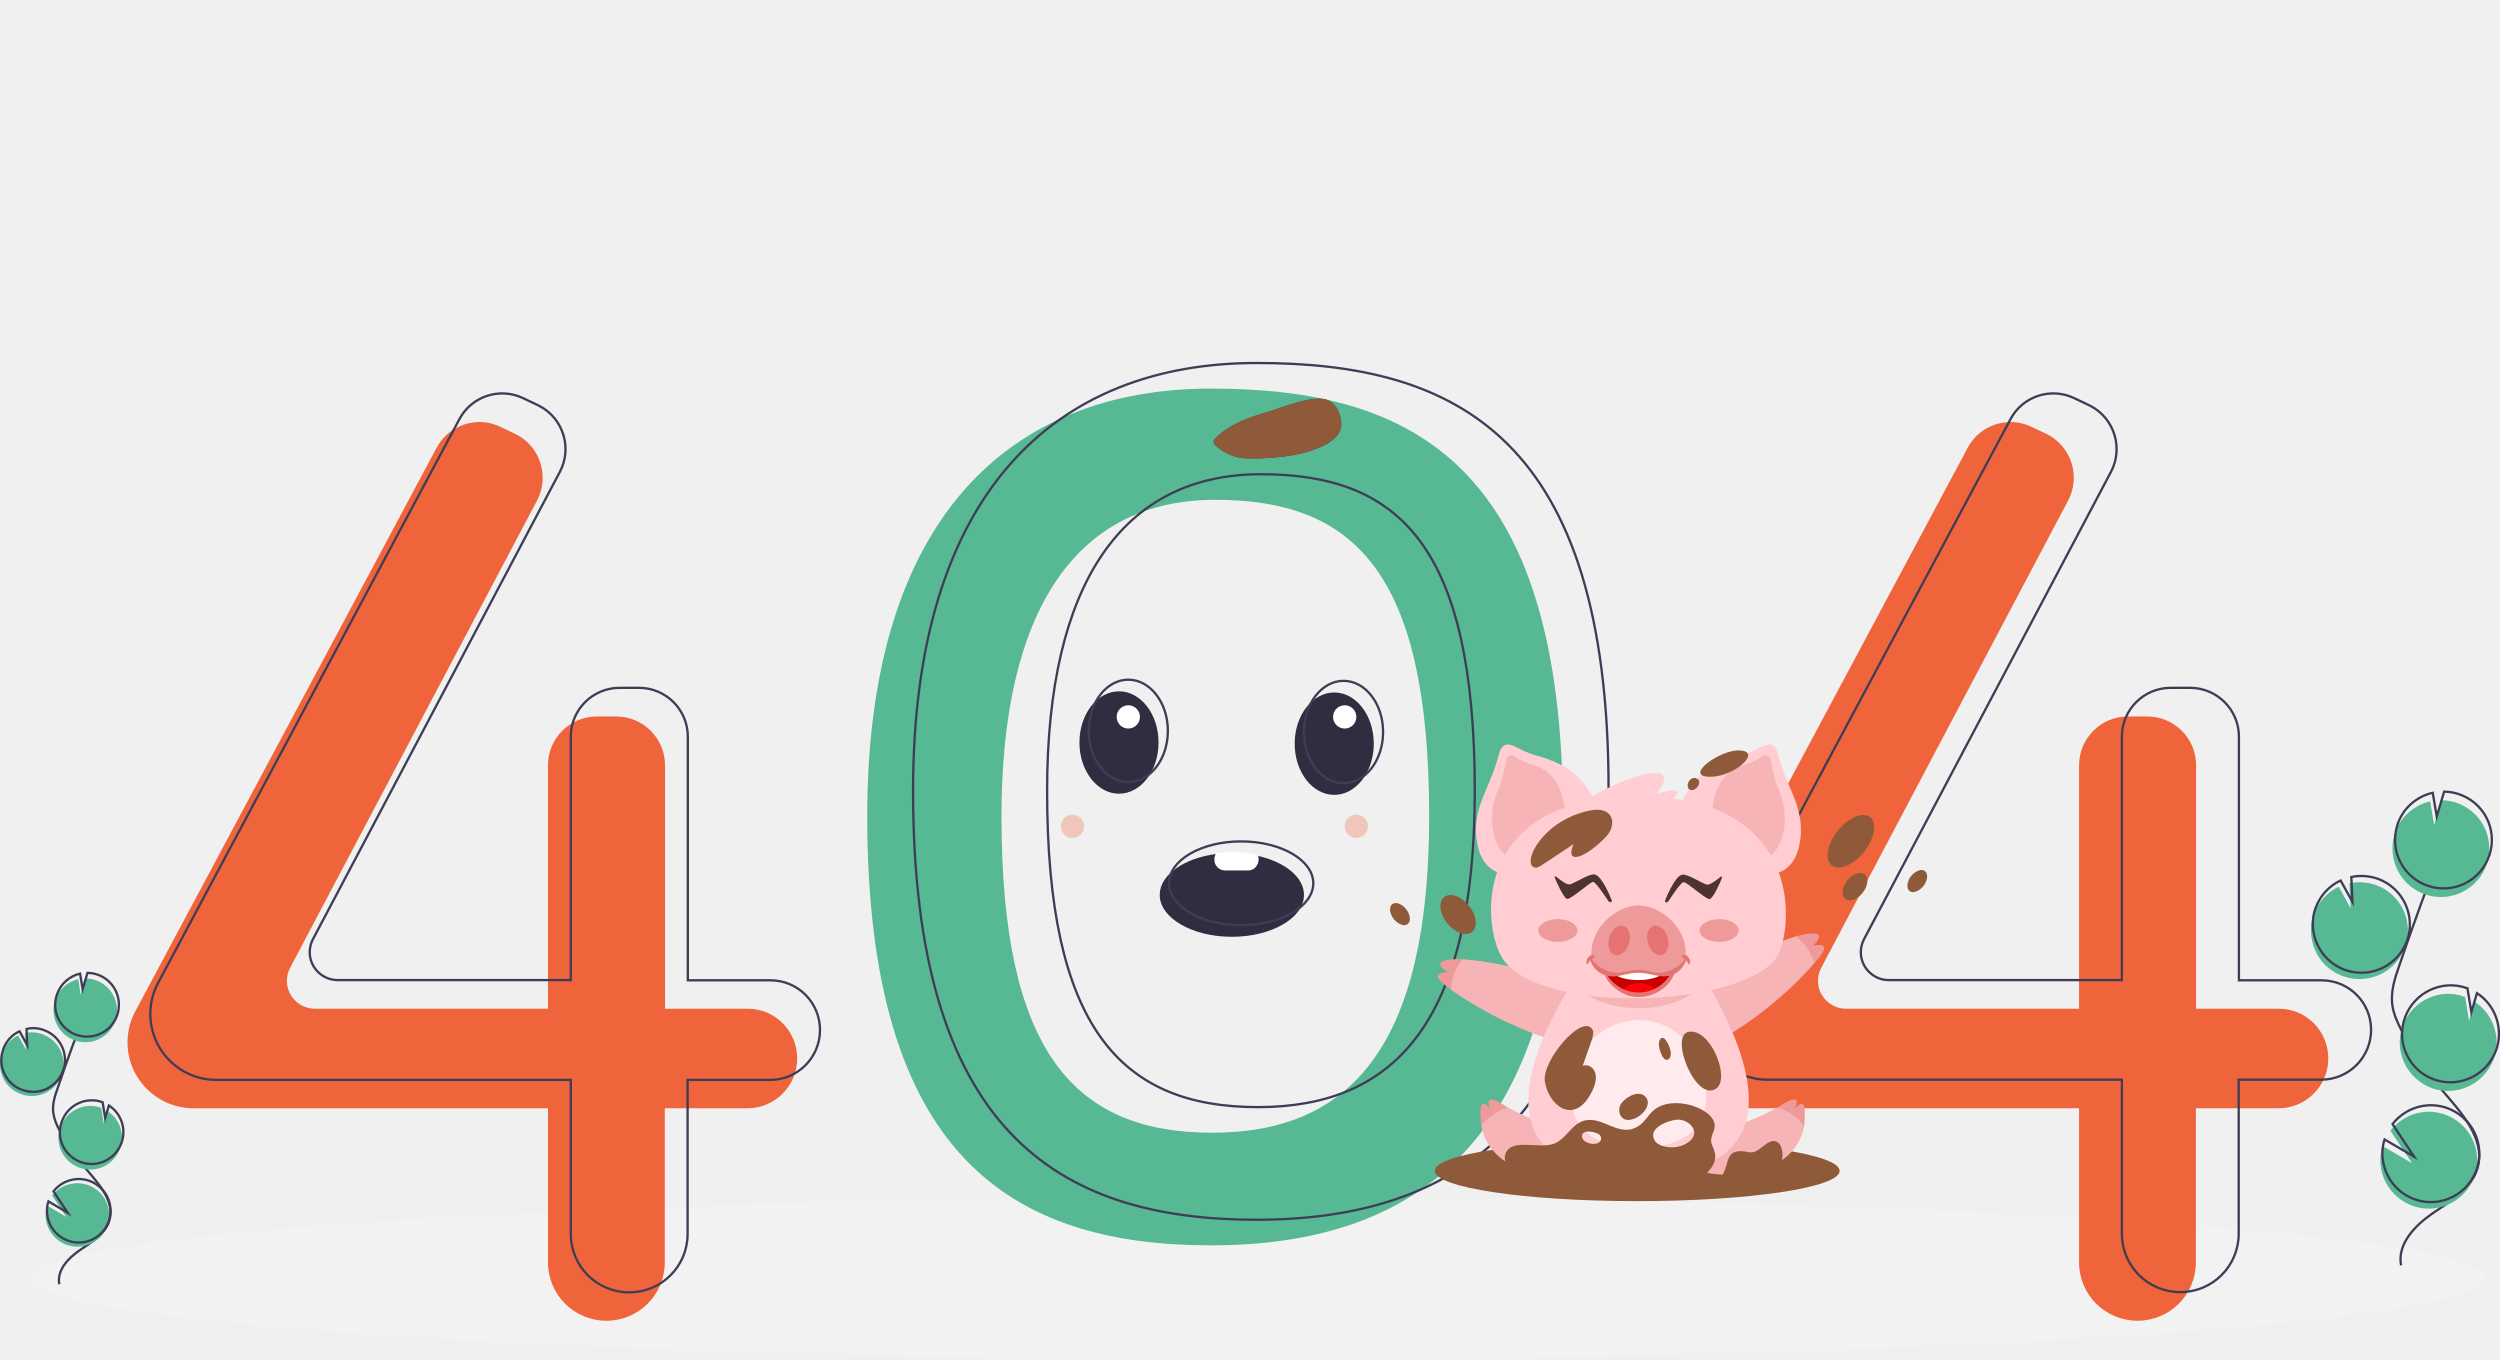
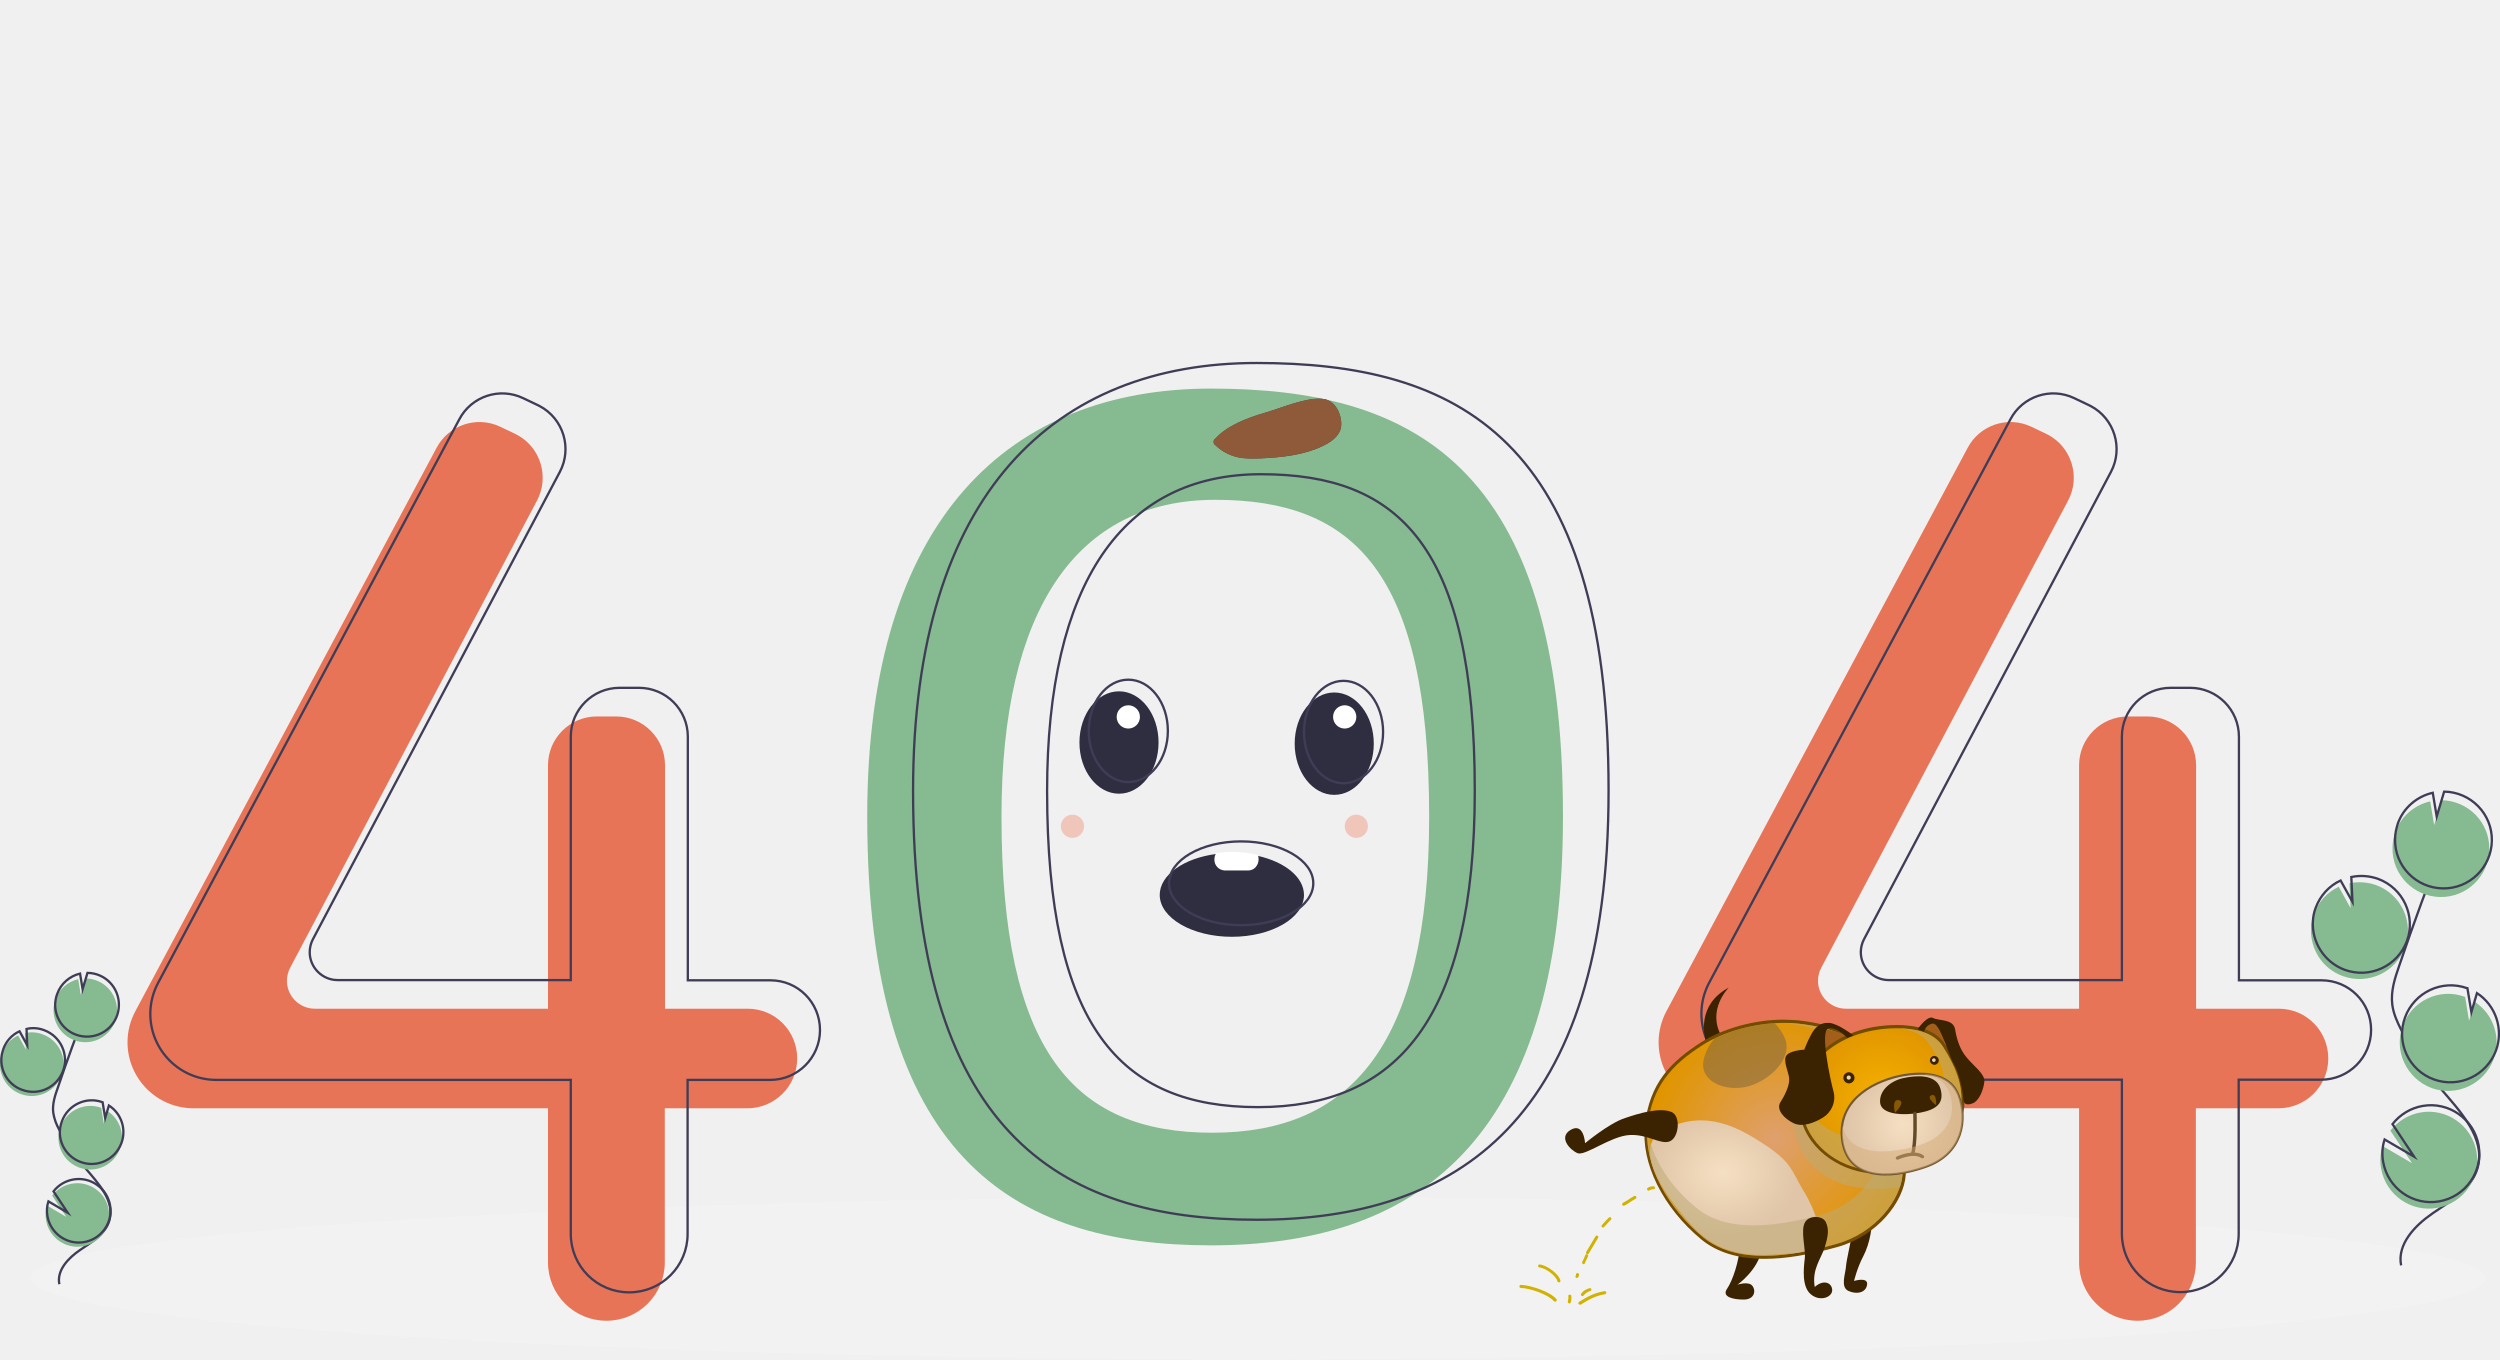
<svg xmlns="http://www.w3.org/2000/svg" version="1.1" id="Layer_1" x="0px" y="0px" viewBox="0 0 1074.4 584.2" style="enable-background:new 0 0 1074.4 584.2;" xml:space="preserve">
  <style type="text/css">
	.st0{fill:#F2F2F2;}
- 	.st1{fill:#57B894;}
- 	.st2{fill:#F0643B;}
+ 	.st1{fill:#86BA90;}
+ 	.st2{fill:#E87458;}
	.st3{fill:none;stroke:#3F3D56;stroke-miterlimit:10;}
	.st4{fill:#3F3D56;}
- 	.st5{fill:#8F5A39;enable-background:new    ;}
+ 	.st5{fill:#8F5A39;}
	.st6{fill:#2F2E41;}
	.st7{fill:#FFFFFF;}
	.st8{opacity:0.3;fill:#F0643B;enable-background:new    ;}
- 	.st9{fill:#8F5A39;}
- 	.st10{fill:#F7B4B6;}
- 	.st11{fill:#EF9A9A;}
- 	.st12{fill:#FFCDD2;}
- 	.st13{fill:#FFEBEE;}
- 	.st14{fill:#CA0000;}
- 	.st15{fill:#4E342E;}
- 	.st16{fill:#F70508;}
- 	.st17{fill:#E57373;}
+ 	.st9{fill:#A35F1A;}
+ 	.st10{fill:#3B2200;}
+ 	.st11{fill:url(#SVGID_1_);}
+ 	.st12{fill:#734C00;}
+ 	.st13{fill:url(#SVGID_00000116225511935219414350000013067523004949005205_);}
+ 	.st14{opacity:0.54;}
+ 	.st15{fill:#BDAA75;}
+ 	.st16{fill:url(#SVGID_00000098201589421206095980000003863590237958322816_);}
+ 	
+ 		.st17{fill:url(#SVGID_00000034065373695903629410000008462622736031002016_);stroke:#705834;stroke-width:0.931;stroke-linecap:round;stroke-linejoin:round;}
+ 	.st18{fill:#875A00;}
+ 	.st19{fill:#634B28;}
+ 	.st20{fill:#D1B200;}
+ 	.st21{opacity:0.58;}
+ 	.st22{fill:#85693D;}
+ 	.st23{fill:#E8D6BE;}
+ 	.st24{opacity:0.49;fill:#D4AC76;}
</style>
  <ellipse class="st0" cx="540.6" cy="549.3" rx="527.5" ry="34.9" />
  <path class="st1" d="M520.4,167c-85.9,0-147.7,55.1-147.7,183.8c0,145.8,61.7,184.4,147.7,184.4s151.3-42.3,151.3-184.4  C671.8,198.9,606.4,167,520.4,167L520.4,167z M521,486.8c-59.5,0-90.6-34.9-90.6-135.9c0-89.1,32.4-136.1,91.9-136.1  s91.9,30.9,91.9,136.1C614.2,449.3,580.5,486.8,521,486.8z" />
  <path class="st2" d="M321.3,433.5h-35.5V328.9c0-11.6-9.4-21-21-21h-8.3c-11.6,0-21,9.4-21,21v104.6H135.3c-6.6,0-12-5.4-12-12  c0-1.9,0.5-3.9,1.4-5.6l106.1-200.8c5.4-10.2,1.5-22.9-8.7-28.3c-0.3-0.1-0.6-0.3-0.8-0.4l-6.3-3c-10.1-4.8-22.2-0.8-27.4,9.1  l-129.4,242c-2.2,4.1-3.4,8.7-3.4,13.4c0,15.7,12.7,28.4,28.4,28.4h152.3v66.2c0,13.9,11.2,25.1,25.1,25.1s25.1-11.2,25.1-25.1  v-66.2h35.5c11.8,0,21.4-9.6,21.4-21.4S333.2,433.5,321.3,433.5L321.3,433.5z M979.3,433.5h-35.5V328.9c0-11.6-9.4-21-21-21h-8.3  c-11.6,0-21,9.4-21,21v104.6H793.3c-6.6,0-12-5.4-12-12c0-1.9,0.5-3.9,1.4-5.6l106.1-200.8c5.4-10.2,1.5-22.9-8.7-28.3  c-0.3-0.1-0.6-0.3-0.8-0.4l-6.3-3c-10.1-4.8-22.2-0.8-27.4,9.1l-129.4,242c-2.2,4.1-3.4,8.7-3.4,13.4c0,15.7,12.7,28.4,28.4,28.4  h152.3v66.2c0,13.9,11.2,25.1,25.1,25.1c13.9,0,25.1-11.2,25.1-25.1v-66.2h35.5c11.8,0,21.4-9.6,21.4-21.4S991.2,433.5,979.3,433.5  L979.3,433.5z" />
  <path class="st3" d="M331.1,421.3h-35.5V316.6c0-11.6-9.4-21-21-21h-8.3c-11.6,0-21,9.4-21,21v104.6H145.1c-6.6,0-12-5.4-12-12  c0-1.9,0.5-3.9,1.4-5.6l106.1-200.8c5.4-10.2,1.5-22.9-8.7-28.3c-0.3-0.1-0.6-0.3-0.8-0.4l-6.3-3c-10.1-4.8-22.2-0.8-27.4,9.1  L68,422.3c-2.2,4.1-3.4,8.7-3.4,13.4c0,15.7,12.7,28.4,28.4,28.4h152.3v66.2c0,13.9,11.2,25.1,25.1,25.1s25.1-11.2,25.1-25.1v-66.2  H331c11.8,0,21.4-9.6,21.4-21.4S343,421.3,331.1,421.3z M997.7,421.3h-35.5V316.6c0-11.6-9.4-21-21-21h-8.3c-11.6,0-21,9.4-21,21  v104.6H811.7c-6.6,0-12-5.4-12-12c0-1.9,0.5-3.9,1.4-5.6l106.1-200.8c5.4-10.2,1.5-22.9-8.7-28.3c-0.3-0.1-0.6-0.3-0.8-0.4l-6.3-3  c-10.1-4.8-22.2-0.8-27.4,9.1l-129.4,242c-2.2,4.1-3.4,8.7-3.4,13.4c0,15.7,12.7,28.4,28.4,28.4h152.3v66.2  c0,13.9,11.2,25.1,25.1,25.1c13.9,0,25.1-11.2,25.1-25.1V464h35.5c11.8,0,21.4-9.6,21.4-21.4S1009.5,421.3,997.7,421.3L997.7,421.3z   M540,156c-85.9,0-147.6,55.1-147.6,183.8c0,145.8,61.7,184.4,147.6,184.4s151.3-42.3,151.3-184.4C691.4,187.8,626,156,540,156z   M540.6,475.8c-59.5,0-90.6-34.9-90.6-135.9c0-89.1,32.4-136.1,91.9-136.1s91.9,30.9,91.9,136.1  C633.8,438.3,600.1,475.8,540.6,475.8z" />
  <path class="st4" d="M576.2,184.2c-0.8,3.2-4.1,5.8-7.8,7.5c-7.8,3.8-17.4,4.9-26.8,5.3c-2.4,0.1-4.8,0.1-7.1-0.1  c-4.6-0.4-8.9-2.4-12.2-5.6c-0.8-0.5-1-1.5-0.5-2.3c0.1-0.2,0.3-0.4,0.5-0.5c5-5.5,13.3-8.8,21.6-11.2c6.3-1.8,17.4-6.6,24.3-5.9  C574.9,171.9,577.2,180.2,576.2,184.2z" />
  <path class="st5" d="M576.2,184.2c-0.8,3.2-4.1,5.8-7.8,7.5c-7.8,3.8-17.4,4.9-26.8,5.3c-2.4,0.1-4.8,0.1-7.1-0.1  c-4.6-0.4-8.9-2.4-12.2-5.6c-0.8-0.5-1-1.5-0.5-2.3c0.1-0.2,0.3-0.4,0.5-0.5c5-5.5,13.3-8.8,21.6-11.2c6.3-1.8,17.4-6.6,24.3-5.9  C574.9,171.9,577.2,180.2,576.2,184.2z" />
  <path class="st1" d="M1006.9,419.5c10.8,3.9,22.7-1.6,26.7-12.4c3.9-10.8-1.6-22.7-12.4-26.7c-3.7-1.3-7.6-1.6-11.5-0.8l0.5,10.7  l-5.1-9.2c-5,2.3-8.8,6.6-10.7,11.7c-0.7,1.8-1.1,3.7-1.2,5.6C992.6,407.8,998.1,416.4,1006.9,419.5L1006.9,419.5z" />
  <path class="st3" d="M1031.9,543.8c-1.8-9.1,6-17.2,13.6-22.4s16.6-10.4,19.2-19.3c3.8-12.8-7.4-24.5-16.1-34.6  c-6.5-7.5-12-15.7-16.5-24.6c-1.8-3.5-3.5-7.2-4-11.2c-0.7-5.7,1.1-11.3,3-16.7c6.1-18,12.7-35.9,19.6-53.6 M1007.7,416.8  c10.8,3.9,22.7-1.6,26.7-12.4c3.9-10.8-1.6-22.7-12.4-26.7c-3.7-1.3-7.6-1.6-11.5-0.8l0.5,10.7l-5.1-9.2c-5,2.3-8.8,6.6-10.7,11.7  c-0.7,1.8-1.1,3.7-1.2,5.6C993.4,405,999,413.6,1007.7,416.8L1007.7,416.8z" />
  <path class="st1" d="M1029.4,357.6c2.4-6.7,8.1-11.6,15-13.2l1.7,10.2l3.2-10.7c11.5,0.2,20.7,9.6,20.5,21.1s-9.6,20.7-21.1,20.5  s-20.7-9.6-20.5-21.1C1028.2,362.1,1028.6,359.8,1029.4,357.6L1029.4,357.6z" />
  <path class="st3" d="M1030.5,353.9c2.4-6.7,8.1-11.6,15-13.2l1.7,10.2l3.2-10.7c11.5,0.2,20.7,9.6,20.5,21.1s-9.6,20.7-21.1,20.5  s-20.7-9.6-20.5-21.1C1029.3,358.4,1029.8,356.1,1030.5,353.9L1030.5,353.9z" />
  <path class="st1" d="M1045,467.6c10.8,3.9,22.7-1.7,26.7-12.5c3.3-9.1-0.1-19.3-8.2-24.6l-2.4,8.2l-1.7-10.3h-0.1  c-10.8-4-22.7,1.6-26.7,12.4S1034.2,463.5,1045,467.6C1044.9,467.6,1044.9,467.6,1045,467.6L1045,467.6z" />
  <path class="st3" d="M1046,463.9c10.8,3.9,22.7-1.7,26.7-12.5c3.3-9.1-0.1-19.3-8.2-24.6l-2.4,8.2l-1.7-10.3h-0.1  c-10.8-3.9-22.7,1.7-26.7,12.5S1035.2,460,1046,463.9L1046,463.9z" />
  <path class="st1" d="M1023.3,502.2c2,11.3,12.8,18.9,24.1,16.9s18.9-12.8,16.9-24.1s-12.8-18.9-24.1-16.9c-5.1,0.9-9.7,3.7-12.9,7.8  l9.3,14l-12.7-7.4C1023,495.6,1022.7,498.9,1023.3,502.2L1023.3,502.2z" />
  <path class="st3" d="M1024.2,499.4c2,11.3,12.8,18.9,24.1,16.9s18.9-12.8,16.9-24.1s-12.8-18.9-24.1-16.9c-5.1,0.9-9.7,3.7-12.9,7.8  l9.3,14l-12.7-7.4C1023.8,492.8,1023.6,496.2,1024.2,499.4L1024.2,499.4z" />
  <path class="st1" d="M9,470.2c7.1,2.6,14.9-1.1,17.5-8.2s-1.1-14.9-8.2-17.5c-2.4-0.9-5-1.1-7.5-0.5l0.3,7l-3.3-6  c-3.3,1.5-5.8,4.3-7,7.7c-0.4,1.2-0.7,2.4-0.8,3.7C-0.4,462.5,3.3,468.2,9,470.2z" />
  <path class="st3" d="M25.5,551.9c-1.2-6,3.9-11.3,8.9-14.7s10.9-6.8,12.6-12.7c2.5-8.4-4.9-16.1-10.6-22.8  c-4.2-4.9-7.9-10.3-10.9-16.1c-1.3-2.3-2.2-4.8-2.6-7.3c-0.5-3.7,0.7-7.4,2-11c4-11.8,8.3-23.6,12.9-35.2 M9.6,468.4  c7.1,2.6,14.9-1.1,17.5-8.2s-1.1-14.9-8.2-17.5c-2.4-0.9-5-1.1-7.5-0.5l0.3,7l-3.3-6c-3.3,1.5-5.8,4.3-7,7.7  c-0.4,1.2-0.7,2.4-0.8,3.7C0.2,460.7,3.8,466.4,9.6,468.4z" />
  <path class="st1" d="M23.8,429.5c1.6-4.4,5.3-7.6,9.8-8.7l1.1,6.7l2.1-7c7.6,0.1,13.6,6.3,13.5,13.9S44,448,36.5,447.9  S22.9,441.6,23,434C23,432.5,23.3,431,23.8,429.5z" />
  <path class="st3" d="M24.6,427.1c1.6-4.4,5.3-7.6,9.8-8.7l1.1,6.7l2.1-7c7.6,0.1,13.6,6.3,13.5,13.9s-6.3,13.6-13.9,13.5  s-13.6-6.3-13.5-13.9C23.8,430.1,24,428.6,24.6,427.1z" />
  <path class="st1" d="M34.1,501.8c7.1,2.6,14.9-1.1,17.5-8.2c2.2-6-0.1-12.7-5.4-16.1l-1.6,5.4l-1.1-6.8c-7.1-2.6-14.9,1.1-17.5,8.2  C23.3,491.4,27,499.2,34.1,501.8z" />
  <path class="st3" d="M34.7,499.4c7.1,2.6,14.9-1.1,17.5-8.2c2.2-6-0.1-12.7-5.4-16.1l-1.6,5.4l-1.1-6.8c-7.1-2.6-14.9,1.1-17.5,8.2  C23.9,489,27.6,496.8,34.7,499.4z" />
  <path class="st1" d="M19.8,524.5c1.3,7.4,8.4,12.4,15.8,11.1c7.4-1.3,12.4-8.4,11.1-15.8s-8.4-12.4-15.8-11.1  c-3.4,0.6-6.4,2.4-8.5,5.1l6.1,9.2l-8.3-4.9C19.6,520.2,19.4,522.4,19.8,524.5z" />
  <path class="st3" d="M20.4,522.7c1.3,7.4,8.4,12.4,15.8,11.1c7.4-1.3,12.4-8.4,11.1-15.8c-1.3-7.4-8.4-12.4-15.8-11.1  c-3.4,0.6-6.4,2.4-8.5,5.1l6.1,9.2l-8.3-4.9C20.1,518.4,20,520.6,20.4,522.7z" />
  <ellipse class="st6" cx="480.9" cy="319.1" rx="17" ry="22" />
  <ellipse class="st6" cx="573.4" cy="319.6" rx="17" ry="22" />
  <path class="st6" d="M560.4,384.6c0,9.9-13.9,18-31,18s-31-8.1-31-18c0-8.6,10.4-15.8,24.3-17.6c2.2-0.3,4.4-0.4,6.7-0.4  c3.7,0,7.5,0.4,11.1,1.2C552.2,370.4,560.4,377,560.4,384.6z" />
  <ellipse class="st3" cx="484.9" cy="314.1" rx="17" ry="22" />
  <ellipse class="st3" cx="577.4" cy="314.6" rx="17" ry="22" />
  <ellipse class="st3" cx="533.4" cy="379.6" rx="31" ry="18" />
  <path class="st7" d="M540.9,369.3c0,1.3-0.5,2.5-1.3,3.4s-2,1.4-3.2,1.4h-10c-2.6-0.1-4.6-2.2-4.5-4.8c0-1,0.3-1.9,0.8-2.7  c2.2-0.3,4.4-0.5,6.7-0.5c3.7,0,7.5,0.4,11.1,1.3C540.8,368,540.9,368.7,540.9,369.3L540.9,369.3z" />
  <circle class="st7" cx="484.9" cy="308.1" r="5" />
  <circle class="st7" cx="577.9" cy="308.1" r="5" />
  <circle class="st8" cx="582.9" cy="355.1" r="5" />
  <circle class="st8" cx="460.9" cy="355.1" r="5" />
  <g>
+     <path class="st9" d="M834.2,441.8c5,6.5-2,15.3-8.3,8.9C820.3,445,828.7,434.6,834.2,441.8z" />
+     <path class="st10" d="M743,424.4c0,0-9.6,9.4-3.2,20.9c6.4,11.5-3.7,9.9-5.9,4.6C731.7,444.4,729.6,431.6,743,424.4z" />
+     <path class="st10" d="M747.8,534.9c-0.3,7-3.2,15.5-5.6,19c-2.4,3.5,2.7,4.6,7.2,4.6c4.5,0,5.4-3.7,3.7-5.9   c-1.6-2.1-6.4-0.5-6.4-0.5s8.8-6.2,10.4-15C758.8,528.2,747.8,534.9,747.8,534.9z" />
+     <path class="st10" d="M796.2,528.5c-0.5,4.3-2.7,12.8-2.9,16.1c-0.3,3.2-2.4,8.6,1.1,10.2c3.5,1.6,7.5,0.8,8-2.7   c0.5-3.5-5.6-1.6-5.6-1.6s1.3-5.6,4-10.7c2.7-5.1,4.3-13.6,3.2-16.6C802.9,520.2,796.2,528.5,796.2,528.5z" />
    <g>
-       <ellipse class="st9" cx="703.6" cy="503.2" rx="87" ry="13" />
      <g>
-         <path class="st10" d="M628.6,412.2c-3.7,1.8-6.9,6.5-5.1,13.1c10.1,7.1,24,15,40.4,20.6c16.4,5.6,29.8-17.3,3.8-25.6     C657.9,417.2,643.8,413.5,628.6,412.2z" />
-         <path class="st11" d="M628.6,412.2c0,0-2.3,2.9-3.6,6.1c-1.1,2.7-1.5,6.9-1.5,6.9c-6.6-4.7-7.8-6.9-1.3-7.5     C619.9,416.6,613.5,411.9,628.6,412.2z" />
+         <radialGradient id="SVGID_1_" cx="762.862" cy="489.633" r="53.192" gradientUnits="userSpaceOnUse">
+           <stop offset="0" style="stop-color:#DFA06E" />
+           <stop offset="1" style="stop-color:#E09500" />
+         </radialGradient>
+         <path class="st11" d="M758.3,540.4c-11.2,0-20.2-2.7-26.7-8.2c-16.4-13.5-25.9-32.6-24.1-48.5c2-17.8,11.1-27,24.1-35.3     c9.3-5.9,22.6-9.5,34.8-9.5c2.2,0,4.3,0.1,6.3,0.3c14.5,1.6,23.3,5.4,32.5,14.1c9.2,8.6,13.9,40.7,13.1,51.6     c-0.9,11.1-11.9,25.5-28.8,30.3C777.3,538.7,767.1,540.4,758.3,540.4z" />
+         <path class="st12" d="M766.5,439.6c2.1,0,4.2,0.1,6.2,0.3c14.5,1.6,23,5.4,32.1,13.9c9.1,8.6,13.6,40.7,12.8,51.1     c-0.8,10.4-11.2,24.9-28.4,29.7c-9,2.5-20.2,5.1-31,5.1c-9.7,0-19.1-2.1-26.3-8c-15.3-12.6-25.7-31.3-23.8-47.9     c1.9-16.6,9.9-26,23.8-34.8C740.6,443.5,753.8,439.6,766.5,439.6L766.5,439.6z M766.5,438.2L766.5,438.2     c-12.3,0-25.8,3.7-35.2,9.6c-13.2,8.4-22.4,17.6-24.4,35.8c-1.8,16.1,7.7,35.4,24.3,49.1c6.7,5.5,15.8,8.3,27.2,8.3     c8.8,0,19.1-1.7,31.3-5.1c17.2-4.8,28.5-19.5,29.3-30.9c0.8-11-4-43.4-13.3-52.2c-9.3-8.8-18.2-12.6-32.9-14.3     C770.8,438.4,768.6,438.2,766.5,438.2L766.5,438.2z" />
      </g>
+     </g>
+     <radialGradient id="SVGID_00000152238336063233701160000012259042752525224585_" cx="740.512" cy="2383.975" r="32.924" gradientTransform="matrix(1 0 0 0.8172 0 -1444.12)" gradientUnits="userSpaceOnUse">
+       <stop offset="0" style="stop-color:#F5DFC2" />
+       <stop offset="1" style="stop-color:#E0C5A8" />
+     </radialGradient>
+     <path style="fill:url(#SVGID_00000152238336063233701160000012259042752525224585_);" d="M716,485.1c5.9-2.5,17.4-8,36.1,2.9   c18.7,11,17.1,14.2,23,23.8c5.9,9.6,7,17.7,7,17.7s1.1,8.3-11.8,9.1c-12.8,0.8-29.2,3.5-43.1-11.8C713.3,511.6,701,491.5,716,485.1   z" />
+     <g>
+       <g class="st14">
+         <path class="st15" d="M804.8,453.8c-9.1-8.6-17.7-12.3-32.1-13.9c-2.3-0.3-4.7-0.3-7-0.3c0.4,0,0.8,0.1,1.2,0.1     c13.2,1.4,21,4.7,29.3,12.1c8.3,7.5,12.5,35.4,11.7,44.5c-0.7,9.1-10.3,21.7-25.9,25.9c-15.6,4.2-38.3,8.4-52.3-2.6     c-11.7-9.2-20.2-22.2-21.7-34.6c-1.3,16.3,9,34.4,23.9,46.7c15.3,12.6,40.1,7.8,57.3,2.9c17.1-4.8,27.6-19.3,28.4-29.7     C818.5,494.5,813.9,462.4,804.8,453.8z" />
+       </g>
+     </g>
+     <g>
+       <g class="st14">
+         <path class="st15" d="M816.5,510.2c0.6-1.8,1-3.6,1.1-5.3c0.8-10.4-3.7-42.6-12.8-51.1c-4.4-4.1-8.7-7.1-13.5-9.3     c-11,9.8-22,24.6-21.1,35.8C771.3,496.1,783.2,515,816.5,510.2z" />
+       </g>
+     </g>
+     <path class="st9" d="M788,455.6c-8.6,1.2-10.7-10.1-4.4-14c2.5,1.7,12.4,2.1,12.1,6.4c-0.1,1.9-9.1,6.6-10.8,8.2L788,455.6z" />
+     <g>
      <g>
-         <path class="st10" d="M771.8,402.4c4,0.9,8.2,4.7,8,11.5c-8.2,9.3-19.9,20.2-34.5,29.4c-14.6,9.2-33-9.9-9.7-24     C744.5,414,757.2,407.1,771.8,402.4z" />
-         <path class="st11" d="M771.8,402.4c0,0,2.9,2.3,4.9,5.1c1.7,2.4,3.1,6.4,3.1,6.4c5.4-6.1,5.9-8.5-0.5-7.6     C781.2,404.6,786.3,398.5,771.8,402.4z" />
+         <radialGradient id="SVGID_00000103946345587629233390000013299867911494654396_" cx="808.635" cy="472.331" r="33.129" gradientUnits="userSpaceOnUse">
+           <stop offset="0" style="stop-color:#F5B000" />
+           <stop offset="1" style="stop-color:#E09500" />
+         </radialGradient>
+         <path style="fill:url(#SVGID_00000103946345587629233390000013299867911494654396_);" d="M804.1,503.5c-1.2,0-2.4-0.1-3.5-0.3     c-12.6-2.2-26.4-12.2-27-28.7c-0.6-16,12.9-29.4,32.7-32.5c2-0.3,5.2-0.7,8.9-0.7c6.9,0,16.1,1.4,20.4,8.2     c5.5,8.8,10.2,18.5,7,30.5C839.9,490.5,818.6,503.5,804.1,503.5z" />
+         <path class="st12" d="M815.2,441.9c7.3,0,15.8,1.6,19.8,7.9c5.9,9.4,9.9,18.7,7,30c-2.7,10.4-23.9,23-37.9,23     c-1.2,0-2.3-0.1-3.3-0.3c-13.6-2.4-26-13.1-26.5-28.1c-0.5-15,12-28.6,32.1-31.8C808.7,442.2,811.8,441.9,815.2,441.9     L815.2,441.9z M815.2,440.5L815.2,440.5c-3.7,0-7,0.4-9,0.7c-20.1,3.2-33.8,16.9-33.2,33.2c0.6,16.9,14.7,27.1,27.6,29.4     c1.1,0.2,2.3,0.3,3.6,0.3c14.7,0,36.3-13.2,39.1-24c3.2-12.2-1.5-22.1-7.1-31C831.7,442,822.3,440.5,815.2,440.5L815.2,440.5z" />
      </g>
-       <g>
-         <g>
-           <path class="st10" d="M683.5,502.9c-21.7,5.9-43.5-1.3-46.8-18.7c-0.6-3.1,7.1-8.7,11.5-8.2c9,5.1,24.9,10.9,30.2,10.9      C697.7,486.8,705.2,497,683.5,502.9z" />
-           <path class="st11" d="M636.6,484.2c2.5-4.1,7.1-7,11.5-8.2c-9.6-6.3-8.8-2.9-7.8,0.2C638.6,474.5,635.1,470.5,636.6,484.2z" />
-         </g>
-         <g>
-           <path class="st10" d="M728.5,502.9c21.7,5.9,43.5-1.3,46.8-18.7c0.6-3.1-7.1-8.7-11.5-8.2c-9,5.1-24.9,10.9-30.2,10.9      C714.2,486.8,706.7,497,728.5,502.9z" />
-           <path class="st11" d="M775.3,484.2c-2.5-4.1-7.1-7-11.5-8.2c9.6-6.3,8.8-2.9,7.8,0.2C773.3,474.5,776.8,470.5,775.3,484.2z" />
-         </g>
+     </g>
+     <g>
+       <g class="st14">
+         <path class="st15" d="M835,449.8c-3.9-6.2-12-7.8-19.1-7.9c5,0.6,9.9,2.2,12.6,6c5.3,7.4,8.9,14.8,6.2,23.7     c-2.6,8.9-24.7,19.9-36.9,18c-11.2-1.8-21.4-9.1-23.4-19.5c-0.2,1.4-0.3,2.8-0.2,4.3c0.5,15,12.8,25.7,26.5,28.1     c13.6,2.4,38.3-11.5,41.2-22.7C844.9,468.5,840.9,459.2,835,449.8z" />
      </g>
-       <path class="st12" d="M704.2,504.9c-104.7,0-4.3-120.1,3.2-120.1C708.3,385.9,808.4,504.9,704.2,504.9z" />
-       <path class="st13" d="M722.3,445.2c12.9,11.3,22.1,48.1-18.1,48.1c-40.2,0-31-36.8-18.1-48.1c5.3-4.7,12.4-6.8,18.1-6.8    C709.9,438.3,717,440.5,722.3,445.2z" />
-       <ellipse class="st10" cx="704.2" cy="414.6" rx="30.7" ry="18.7" />
-       <g>
-         <g>
-           <path class="st12" d="M680.5,336.6c-3.9-4.8-9.5-9-19.9-11.8c-8.2-2.2-10.7-6-14-4.5c-1.9,0.9-2.2,3.1-3.4,7.2      c-3.6,12.4-11.2,21-8.2,35.7c1.9,9.6,9.1,16.1,23.9,10.9C668.6,370.9,699.9,360.5,680.5,336.6z" />
-         </g>
-         <g>
-           <path class="st10" d="M659.6,329c-8.6-2.4-8.7-5.3-11-4.2c-2.3,1.1-1,6.3-5,15.2c-5.9,12.9-1.1,37.7,18.8,27.5      C677.8,359.6,674.3,333.1,659.6,329z" />
-         </g>
-         <g>
-           <g>
-             <path class="st12" d="M727.8,336.6c3.9-4.8,9.5-9,19.9-11.8c8.2-2.2,10.7-6,14-4.5c1.9,0.9,2.2,3.1,3.4,7.2       c3.6,12.4,11.2,21,8.2,35.7c-1.9,9.6-9.1,16.1-23.9,10.9C739.8,370.9,708.4,360.5,727.8,336.6z" />
-           </g>
-           <g>
-             <path class="st10" d="M748.7,329c8.6-2.4,8.7-5.3,11-4.2c2.3,1.1,1,6.3,5,15.2c5.9,12.9,1.1,37.7-18.8,27.5       C730.5,359.6,734,333.1,748.7,329z" />
-           </g>
-         </g>
+     </g>
+     <radialGradient id="SVGID_00000183226272815850258760000004738775148660888231_" cx="817.522" cy="483.073" r="23.895" gradientUnits="userSpaceOnUse">
+       <stop offset="0" style="stop-color:#F5DFC2" />
+       <stop offset="1" style="stop-color:#E0C5A8" />
+     </radialGradient>
+     <path style="fill:url(#SVGID_00000183226272815850258760000004738775148660888231_);stroke:#705834;stroke-width:0.931;stroke-linecap:round;stroke-linejoin:round;" d="   M817.9,462.1c6.9-1.2,19.8-1.9,23.8,8.6c4,10.4,1.9,25.2-14.2,30.8c-16.1,5.6-34,5.4-35.9-12.3C789.8,471.5,807.2,464,817.9,462.1z   " />
+     <path class="st10" d="M808,473.9c0.5,5.2,10.2,5.6,17.1,4.3c7-1.3,10.7-4,8.8-10.4c-1.9-6.4-10.7-5.6-15.8-4.5   C813.1,464.3,807.5,468.3,808,473.9z" />
+     <path class="st18" d="M814.4,478.2c0,0-1.6-5.9,1.6-5.4C819.3,473.4,814.4,478.2,814.4,478.2z" />
+     <path class="st18" d="M832.1,475c0,0,0.3-5.4-2.1-4.3C827.6,471.7,832.1,475,832.1,475z" />
+     <path class="st10" d="M792.2,463.2c0-1.3,1.1-2.4,2.4-2.4s2.4,1.1,2.4,2.4c0,1.3-1.1,2.4-2.4,2.4S792.2,464.5,792.2,463.2z" />
+     <path class="st10" d="M829.4,455.7c0-1,0.8-1.9,1.9-1.9c1,0,1.9,0.8,1.9,1.9c0,1-0.8,1.9-1.9,1.9   C830.3,457.6,829.4,456.7,829.4,455.7z" />
+     <path class="st10" d="M796.5,445c0,0-6.4-5.1-10.4-5.4c-4-0.3-6.2,2.1-7.8,5.1c-1.6,2.9-2.9,6.4-2.9,6.4s-6.4,0.3-7.8,2.7   c-1.3,2.4,1.1,7,1.3,9.6c0.3,2.7-1.6,7-3.7,10.2c-2.1,3.2,1.6,7.2,5.6,9.1c4,1.9,9.1-0.3,12.6-2.4c3.5-2.1,5.9-6.7,4.5-11.5   c-1.3-4.8-5.9-26-2.1-26.8c3.7-0.8,8,4,8,4L796.5,445z" />
+     <path class="st10" d="M824.1,442.3c0,0,4.3-6.2,6.7-4.8c2.4,1.3,8.6,0.3,9.4,4.8c0.8,4.6,2.1,8.8,5.1,12.3c2.9,3.5,7.8,7,7.5,10.2   c-0.3,3.2-2.1,8.3-5.1,9.4c-2.9,1.1-4,0-4-2.4s-1.9-11.2-4-14.5c-2.1-3.2-5.9-17.9-9.1-17.4c-3.2,0.5-3.7,3.5-3.7,3.5L824.1,442.3z   " />
+     <path class="st19" d="M821.9,496.8c-0.1,0-0.2,0-0.2,0c-0.4-0.1-0.6-0.5-0.5-0.9c1.5-4.6,1-17.3,1-17.4c0-0.4,0.3-0.7,0.7-0.8   c0.4,0,0.7,0.3,0.8,0.7c0,0.5,0.5,13-1.1,17.9C822.5,496.6,822.2,496.8,821.9,496.8z" />
+     <path class="st19" d="M815.5,498.4c-0.3,0-0.5-0.2-0.7-0.4c-0.2-0.4,0-0.8,0.4-1c0.3-0.1,7.4-3.4,11.4-0.5c0.3,0.2,0.4,0.7,0.2,1   c-0.2,0.3-0.7,0.4-1,0.2c-3.4-2.4-9.9,0.6-10,0.6C815.7,498.4,815.6,498.4,815.5,498.4z" />
+     <g>
+       <path class="st20" d="M708.5,511.7c-0.2,0-0.5-0.1-0.6-0.4c-0.2-0.3,0-0.7,0.3-0.9c0.7-0.4,1.6-0.6,2.4-0.6c0.3,0,0.7,0.3,0.7,0.6    c0,0.4-0.3,0.7-0.6,0.7c-0.7,0-1.3,0.2-1.9,0.5C708.7,511.7,708.6,511.7,708.5,511.7z" />
+       <path class="st20" d="M697.8,518.2c-0.2,0-0.5-0.1-0.6-0.4c-0.2-0.3,0-0.7,0.3-0.9c0.8-0.4,1.6-0.9,2.4-1.4    c0.8-0.5,1.6-1.1,2.4-1.5c0.3-0.2,0.7,0,0.9,0.3c0.2,0.3,0,0.7-0.3,0.9c-0.8,0.4-1.5,0.9-2.3,1.4c-0.8,0.5-1.6,1.1-2.5,1.5    C698,518.1,697.9,518.2,697.8,518.2z" />
+       <path class="st20" d="M688.9,527.5c-0.1,0-0.3,0-0.4-0.1c-0.3-0.2-0.3-0.6-0.1-0.9c0.7-0.8,1.5-1.6,2.2-2.4l0.8-0.8    c0.3-0.3,0.7-0.3,0.9,0c0.3,0.2,0.3,0.7,0,0.9l-0.8,0.8c-0.7,0.8-1.5,1.6-2.1,2.3C689.3,527.5,689.1,527.5,688.9,527.5z" />
+       <path class="st20" d="M682.2,539c-0.1,0-0.2,0-0.3-0.1c-0.3-0.2-0.4-0.6-0.2-0.9l4-6.7c0.2-0.3,0.6-0.4,0.9-0.2    c0.3,0.2,0.4,0.6,0.2,0.9l-4,6.7C682.7,538.9,682.5,539,682.2,539z" />
+       <path class="st20" d="M680.6,543.3c-0.1,0-0.2,0-0.3-0.1c-0.3-0.2-0.5-0.5-0.3-0.9c0.5-1,1-2,1.3-2.9c0.1-0.3,0.5-0.5,0.8-0.4    c0.3,0.1,0.5,0.5,0.4,0.8c-0.4,1-0.9,2-1.4,3C681.1,543.2,680.9,543.3,680.6,543.3z" />
+       <path class="st20" d="M677.7,549.2c-0.1,0-0.3,0-0.4-0.1c-0.3-0.2-0.3-0.6-0.1-0.9c0.1-0.1,0.1-0.2,0.1-0.4c0-0.4,0.3-0.7,0.6-0.7    c0.4,0,0.7,0.3,0.7,0.6c0,0.5-0.1,0.9-0.4,1.2C678.1,549.1,677.9,549.2,677.7,549.2z" />
+       <path class="st20" d="M674.5,560.2c-0.1,0-0.2,0-0.3-0.1c-0.3-0.1-0.5-0.5-0.4-0.9c0.2-0.6,0.3-1.3,0.2-2.1    c-0.1-0.4,0.2-0.7,0.6-0.7c0.4,0,0.7,0.2,0.7,0.6c0.1,1,0,1.9-0.3,2.8C675,560,674.7,560.2,674.5,560.2z" />
+       <path class="st20" d="M669.9,551.1c-0.3,0-0.6-0.2-0.6-0.5c-0.6-2.4-5.2-5.7-7.7-5.9c-0.4,0-0.6-0.4-0.6-0.7    c0-0.4,0.4-0.6,0.7-0.6c2.8,0.3,8.1,3.8,8.9,6.9c0.1,0.4-0.1,0.7-0.5,0.8C670,551.1,670,551.1,669.9,551.1z" />
+       <path class="st20" d="M668.3,559.4c-0.2,0-0.4-0.1-0.5-0.2c-2.5-3-10.5-5.6-14.2-5.7c-0.4,0-0.7-0.3-0.6-0.7    c0-0.4,0.3-0.7,0.7-0.6c4,0.1,12.5,2.9,15.2,6.1c0.2,0.3,0.2,0.7-0.1,0.9C668.6,559.3,668.5,559.4,668.3,559.4z" />
+       <path class="st20" d="M679,560.7c-0.2,0-0.4-0.1-0.6-0.3c-0.2-0.3-0.1-0.7,0.2-0.9c3.8-2.4,6.7-3.9,10.9-4.6    c0.4-0.1,0.7,0.2,0.8,0.5c0.1,0.4-0.2,0.7-0.5,0.8c-4.1,0.7-6.7,2.1-10.5,4.5C679.3,560.7,679.1,560.7,679,560.7z" />
+       <path class="st20" d="M680.1,557c-0.1,0-0.3,0-0.4-0.1c-0.3-0.2-0.4-0.6-0.2-0.9c0.7-1.1,2-1.9,3.6-2.4c0.3-0.1,0.7,0.1,0.8,0.4    c0.1,0.3-0.1,0.7-0.4,0.8c-1.3,0.4-2.3,1.1-2.9,1.9C680.5,556.9,680.3,557,680.1,557z" />
+     </g>
+     <path class="st10" d="M775.9,525c1.8-2.7,7.5-2.7,8.8,0.3c1.3,2.9,1.1,5.6-0.5,10.7c-1.6,5.1-5.6,9.4-4.3,17.1   c3.5-3.2,7.2-2.1,7.5,1.1c0.3,3.2-5.1,5.4-9.1,2.1c-4-3.2-3.2-11-2.7-15.3C776.2,536.8,773.5,528.5,775.9,525z" />
+     <path class="st10" d="M718.4,477.9c4,1.7,3.2,11-0.8,12.6c-4,1.6-9.4-3.2-17.4-2.7c-8,0.5-19,9.1-22.2,7.8   c-3.2-1.3-8.3-6.7-3.2-9.9c5.9-3.7,6.4,5.6,6.4,5.6s10.4-8.6,16.9-10.7C704.4,478.4,713.3,475.8,718.4,477.9z" />
+     <g>
+       <g class="st21">
+         <path class="st22" d="M767.3,446.9c-1-2.8-2.7-5.3-4.7-7.2c-9.3,0.6-18.6,3.1-25.9,6.7c-1.8,2.1-3.2,4.6-4.2,7.7     c-3.7,11.5,11.2,16.1,21.1,12C763.6,462.1,769.7,453.3,767.3,446.9z" />
      </g>
-       <path class="st12" d="M646.4,412.9c-9.4-12.5-16-70.6,57.9-70.6s66.4,61.6,58.2,70.6C743.9,433.3,663.4,435.5,646.4,412.9z" />
-       <g>
-         <g>
-           <path class="st11" d="M677.9,399.9c0,2.7-3.8,4.9-8.4,4.9s-8.4-2.2-8.4-4.9c0-2.7,3.8-4.9,8.4-4.9S677.9,397.2,677.9,399.9z" />
-         </g>
-         <g>
-           <path class="st11" d="M747.2,399.9c0,2.7-3.8,4.9-8.4,4.9s-8.4-2.2-8.4-4.9c0-2.7,3.8-4.9,8.4-4.9S747.2,397.2,747.2,399.9z" />
-         </g>
-       </g>
-       <path class="st12" d="M680,344.7c19.1-11.8,44.2-19.3,31.9-3.5c0,0,14.2-4.9,6.5,2.9C711.1,351.5,680,344.7,680,344.7z" />
-       <g>
-         <path class="st14" d="M717.6,419.3c0,2.2-2.4,4.6-5.8,6.1c-0.1,0.1-0.3,0.1-0.4,0.2c-2.2,0.9-4.8,1.5-7.4,1.5     c-2.3,0-4.6-0.5-6.6-1.4c-0.1,0-0.2-0.1-0.3-0.1c-3.7-1.6-6.4-4.4-6.4-6.8c0-3.8,6.6-5.3,13.4-5.3     C710.8,413.5,717.6,415.5,717.6,419.3z" />
-         <g>
-           <path class="st15" d="M734.7,386.4c1.6-0.2,4.8-7.7,5.2-8.8s0-1.1-0.8-0.5s-3.7,3-5.3,3.1c-1.6,0-8.5-4.8-10.9-4.3      c-3.2,0.7-6.9,10.1-7.3,11c-0.3,0.9,0.8,1.3,1.4,0.4c0.7-0.9,5.3-8.3,6.6-8.2C725,379.1,733.2,386.6,734.7,386.4z" />
-           <path class="st15" d="M684.6,379c1.3,0,5.9,7.3,6.6,8.2c0.7,0.9,1.8,0.5,1.4-0.4c-0.3-0.9-4.1-10.4-7.3-11      c-2.3-0.5-9.3,4.3-10.9,4.3c-1.6,0-4.5-2.5-5.3-3.1s-1.2-0.5-0.8,0.5c0.4,1,3.7,8.6,5.2,8.8C675.1,386.6,683.3,379.1,684.6,379z      " />
-         </g>
-         <path class="st16" d="M711.4,425.6c-2.2,0.9-4.8,1.5-7.4,1.5c-2.3,0-4.6-0.5-6.6-1.4c1-1.8,3.8-3.2,7.1-3.2     C707.6,422.5,710.3,423.8,711.4,425.6z" />
-         <g>
-           <path class="st17" d="M689.5,417.8c0.6,4.8,6.8,9.2,10.8,10.2c7.7,2,17-2.4,19.4-10.1c0.2-0.6-0.8-1.1-1.1-0.5      c-3.6,7.2-11.2,10.7-18.9,8.5c-3.7-1.1-7.7-3.9-9.7-8.2C689.8,417.5,689.5,417.5,689.5,417.8L689.5,417.8z" />
-         </g>
-         <path class="st7" d="M715.4,416.7c0,2.5-5.1,4.5-11.4,4.5c-6.3,0-11.4-2-11.4-4.5c0-2.5,5.1-4.5,11.4-4.5     C710.3,412.2,715.4,414.2,715.4,416.7z" />
-         <path class="st11" d="M704.2,389.1c-8,0-20.3,8-20.3,20.8c0,5.2,3.5,9.3,8.3,9.3s5.9-1.9,12-1.9c6.1,0,7.2,1.9,12,1.9     s8.3-4.1,8.3-9.3C724.5,397.1,712.2,389.1,704.2,389.1z" />
-         <path class="st17" d="M697.7,397.9c2.3,0.7,3.4,4,2.4,7.5c-1,3.4-3.7,5.7-6.1,5c-2.3-0.7-3.4-4-2.4-7.5     C692.6,399.5,695.3,397.2,697.7,397.9z" />
-         <path class="st17" d="M710.6,397.9c-2.3,0.7-3.4,4-2.4,7.5c1,3.4,3.7,5.7,6.1,5c2.3-0.7,3.4-4,2.4-7.5     C715.7,399.5,713,397.2,710.6,397.9z" />
-         <path class="st17" d="M725.9,411.8c-0.4-0.6-1.1-1.4-2-1.5c-0.7-0.1-1.5,0.7-0.8,1.3c0.3,0.2,0.6,0.4,1,0.6     c-2.1,2.9-5.5,5-9.1,5.7c-3.7,0.7-7-1.1-10.7-1.1c-0.1,0-0.1,0-0.2,0c-0.1,0-0.1,0-0.2,0c-3.7,0-7,1.8-10.7,1.1     c-3.7-0.7-7-2.8-9.1-5.7c0.3-0.2,0.7-0.4,1-0.6c0.7-0.5-0.1-1.4-0.8-1.3c-0.8,0.1-1.5,0.9-2,1.5c-0.4,0.7-0.6,1.4-0.5,2.2     c0,0.4,0.6,0.5,0.7,0.1c0.2-0.5,0.5-1,0.9-1.4c1,2.7,2.7,4.8,5.6,6.1c5.1,2.3,9.8-0.9,15-0.7c5.2-0.2,9.9,2.9,15,0.7     c2.9-1.3,4.6-3.4,5.6-6.1c0.4,0.4,0.7,0.9,0.9,1.4c0.1,0.4,0.7,0.3,0.7-0.1C726.5,413.3,726.4,412.5,725.9,411.8z" />
-       </g>
-       <path class="st9" d="M735.4,490.7c-0.3-2.3,1.4-4.4,1.5-6.7c0.4-7.6-18.4-14.1-26.5-6.6c-2.1,1.9-3.5,4.6-5.8,6.2    c-8.7,6.3-16-5-24.7-1.7c-4.8,1.9-7.2,7.8-12,9.6c-6.6,2.5-18.2-2.6-20.9,4.3c-1.1,2.9,0.8,6.2,3.5,7.6c3.3,1.8,7,1.4,10.6,1.4    c4.3,0,8.6,0.6,12.9,0.6c3.6,0.1,8-0.8,11.5,0c2.1,0.5,38.8,13.2,50-3.6C739.2,496.5,735.6,493.1,735.4,490.7z M684.8,491.6    c-6.8-0.2-7-7.8,1.7-4.5C688.7,487.9,689,491.6,684.8,491.6z M726.4,490.2c-4.8,4.4-13.2,3.2-15.2,0.1c-3.4-5.4,5.5-8.7,9.3-9.1    C725.4,480.7,731,486,726.4,490.2z" />
-       <path class="st9" d="M706.8,471c-3-2.6-8.7,0.7-10.4,3.8c-1.4,2.7,0,6.7,3.5,6.5C705,481.1,710.9,474.5,706.8,471z" />
-       <path class="st9" d="M765.7,493.7c-0.3-1-0.7-2.1-1.6-2.7c-4.2-2.9-7.8,5.1-12.3,4.2c-16.7-3.5-1.5,13.9-25.1,16.2l4.9,0.9    C746,514.3,769.2,507.7,765.7,493.7z" />
-       <path class="st9" d="M684.2,442.2c1.3,1.8,0.3,3.4-4,15.8c2.7-1.1,8.3,1.9,4.2,10.6c-7.5,15.8-19,6.5-20.5-3.9    C662.7,455.7,679.7,435.8,684.2,442.2z" />
-       <path class="st9" d="M737.8,467.6c5.7-4.6-2.6-25.5-11.9-24.2C717,444.6,728.9,474.6,737.8,467.6z" />
-       <path class="st9" d="M714.4,453.9c2,3.9,6.2,0.1,1.5-6.9C714,444.2,711.2,447.6,714.4,453.9z" />
-       <path class="st9" d="M659.5,372.8c1.5,0.4,1.6,0,16.7-10c-4,9.9,6.3,5,14.1-3.3c4.7-5,3.3-13.2-6.8-11.2    C662.8,352.3,653.8,371.2,659.5,372.8z" />
-       <path class="st9" d="M733.2,333.7c10.8,1.5,25.3-11.1,14-11.2C739.2,322.4,725,332.6,733.2,333.7z" />
-       <path class="st9" d="M726.5,339.5c2.3,0.8,5.6-3.8,2.5-5C726,333.3,723.8,338.6,726.5,339.5z" />
    </g>
-     <path class="st9" d="M801.1,366.1c-4.6,5.7-10.8,8.3-13.9,5.8c-3.1-2.5-2-9.2,2.6-14.9c4.6-5.7,10.8-8.3,13.9-5.8   C806.8,353.7,805.6,360.3,801.1,366.1z" />
-     <path class="st9" d="M800.5,383.7c-2.3,2.9-5.7,4.1-7.5,2.6c-1.8-1.5-1.4-5,0.9-7.9c2.3-2.9,5.7-4.1,7.5-2.6   C803.2,377.2,802.8,380.8,800.5,383.7z" />
-     <path class="st9" d="M826.6,380.8c-1.9,2.3-4.6,3.3-6,2.1s-1.1-4,0.7-6.4c1.9-2.3,4.6-3.3,6-2.1   C828.8,375.7,828.4,378.5,826.6,380.8z" />
-     <ellipse transform="matrix(0.7818 -0.6236 0.6236 0.7818 -108.3149 476.5273)" class="st9" cx="626.6" cy="393" rx="6" ry="9.6" />
-     <path class="st9" d="M599,395c1.9,2.3,4.6,3.3,6,2.1c1.5-1.2,1.1-4-0.7-6.4c-1.9-2.3-4.6-3.3-6-2.1   C596.8,389.8,597.2,392.7,599,395z" />
+     <path class="st23" d="M793.6,463.1c0-0.5,0.4-0.9,0.9-0.9c0.5,0,0.9,0.4,0.9,0.9c0,0.5-0.4,0.9-0.9,0.9   C794,464,793.6,463.6,793.6,463.1z" />
+     <path class="st23" d="M830.3,455.6c0-0.4,0.4-0.8,0.8-0.8c0.4,0,0.8,0.4,0.8,0.8c0,0.4-0.4,0.8-0.8,0.8   C830.6,456.4,830.3,456,830.3,455.6z" />
+     <path class="st24" d="M841.7,470.7c-2.8-7.4-10.1-9.2-16.6-9.2c5,0.5,10,2.2,12.2,7c3.7,8.1,1.7,19.4-12.9,23.8   c-14.4,4.3-30.3,4.1-32.6-8.7c-0.2,1.7-0.3,3.6-0.1,5.6c1.9,17.7,19.8,17.9,35.9,12.3C843.6,495.8,845.8,481.1,841.7,470.7z" />
  </g>
</svg>
